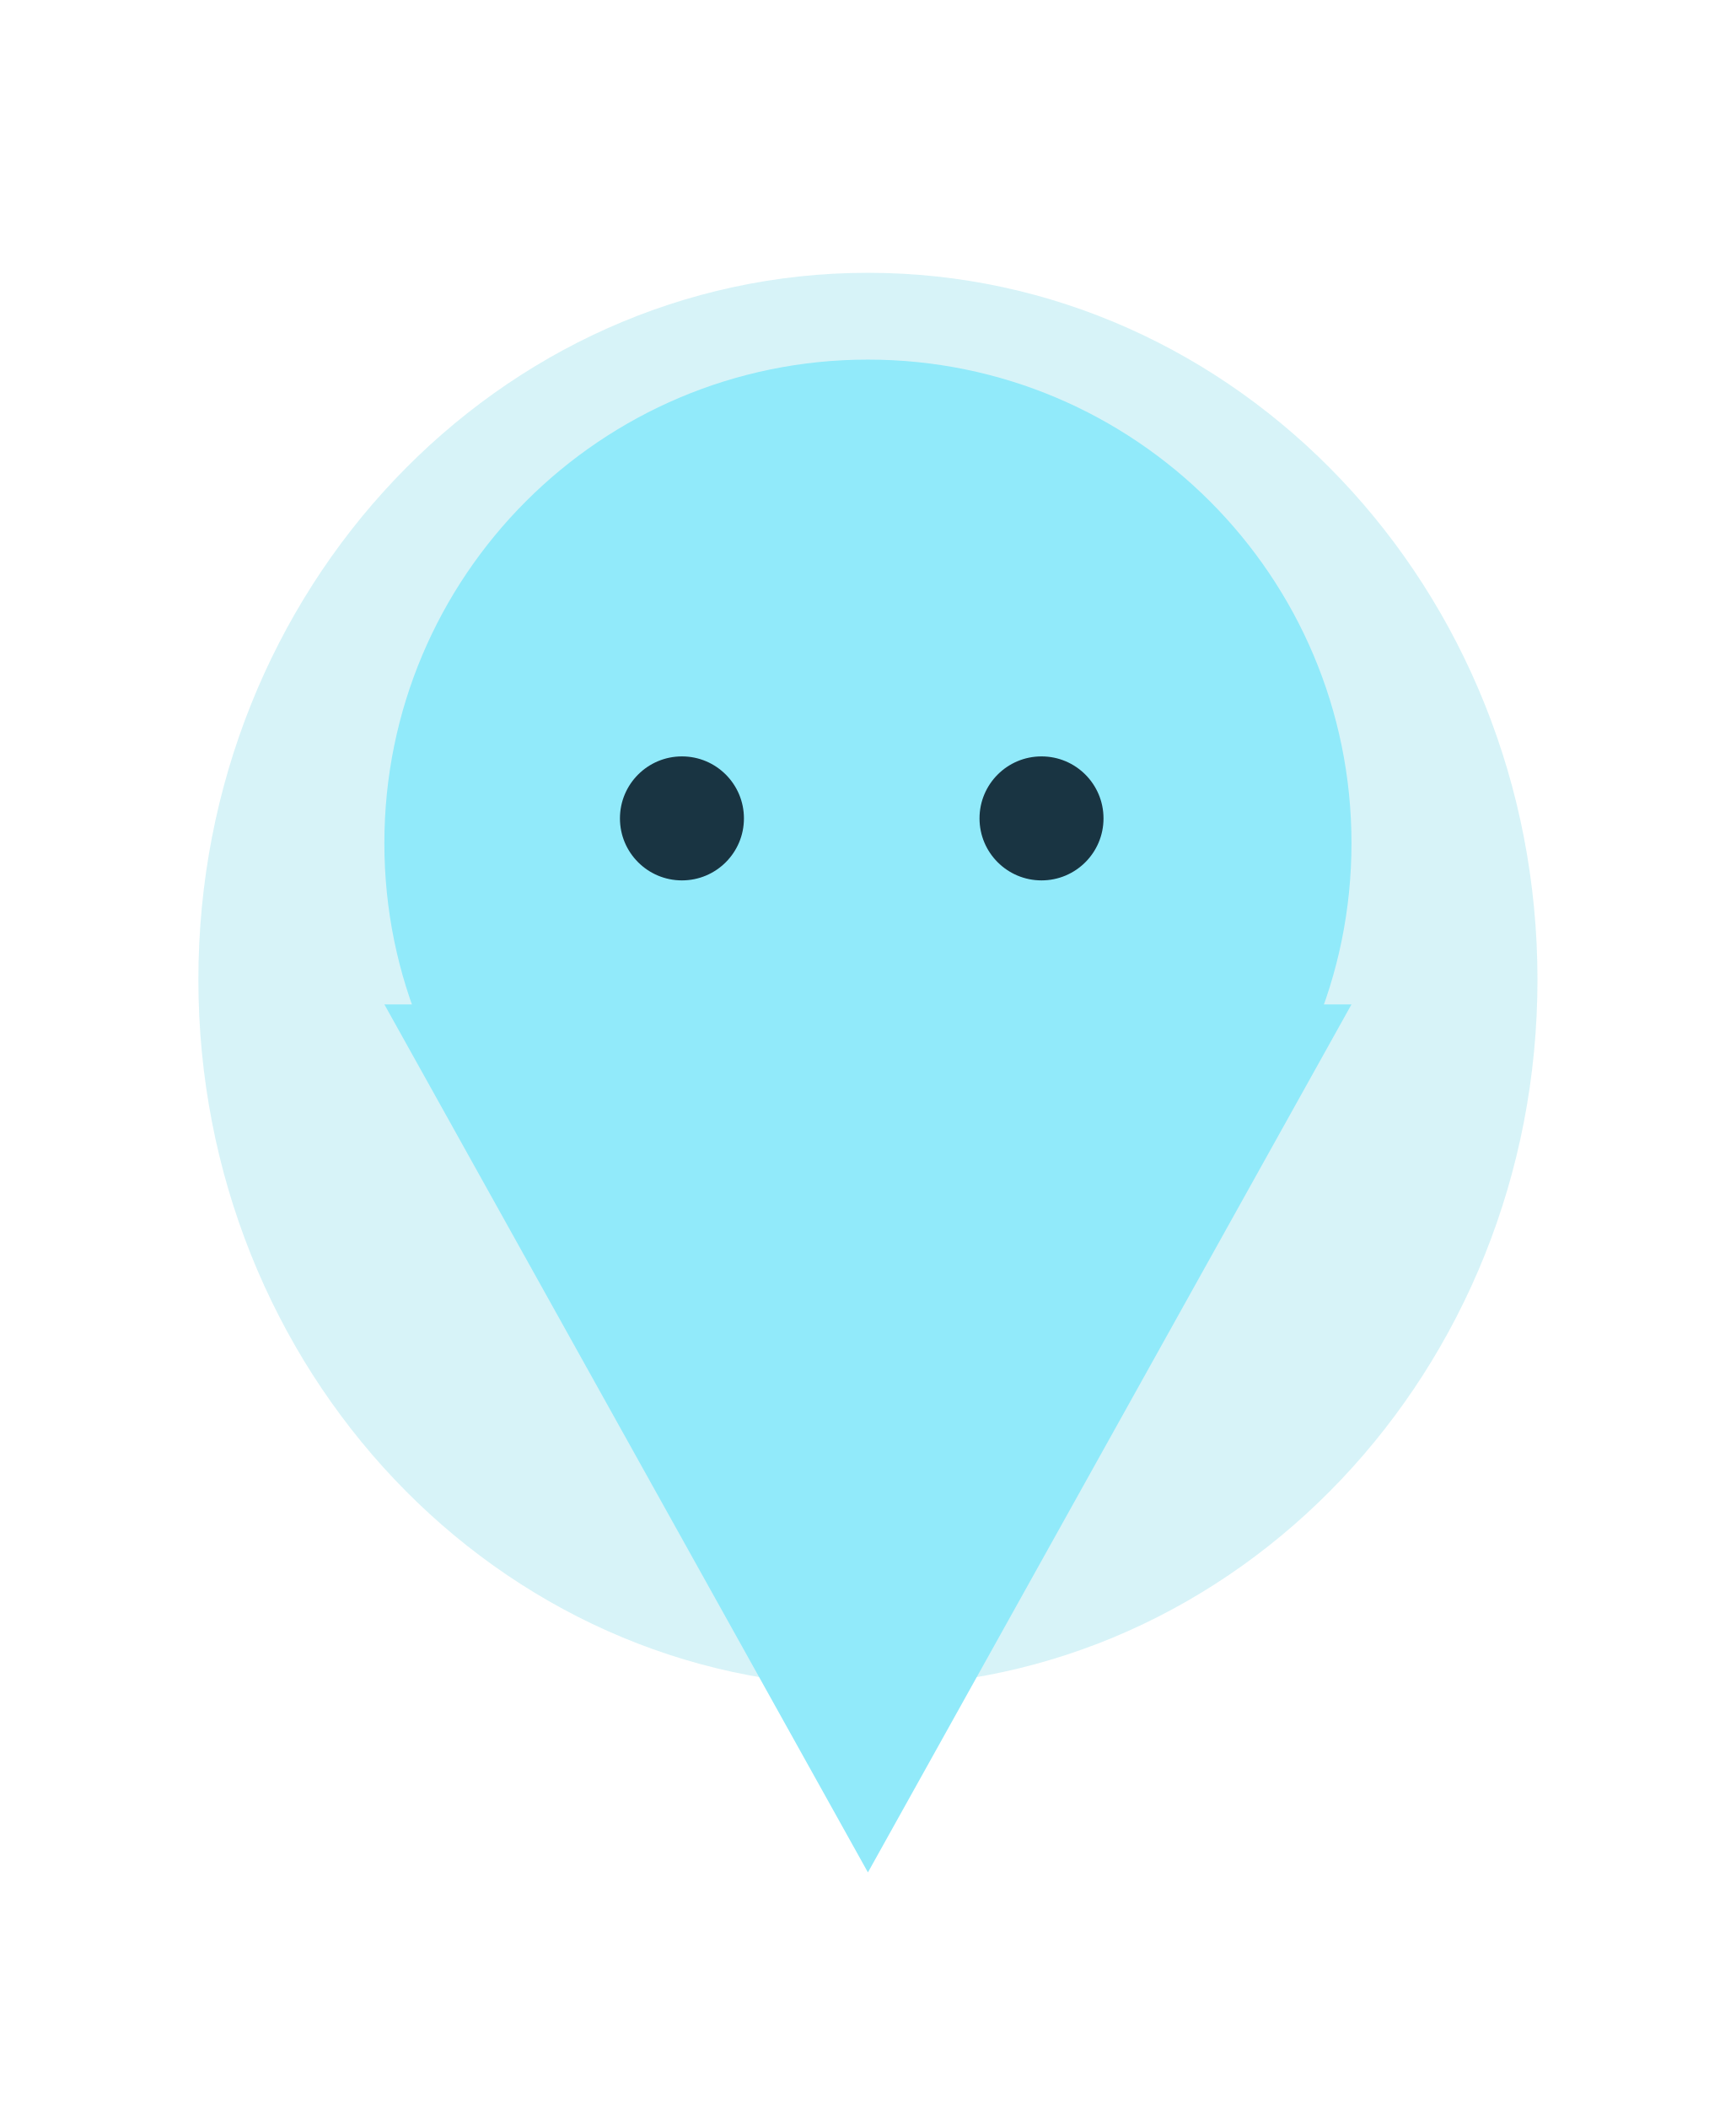
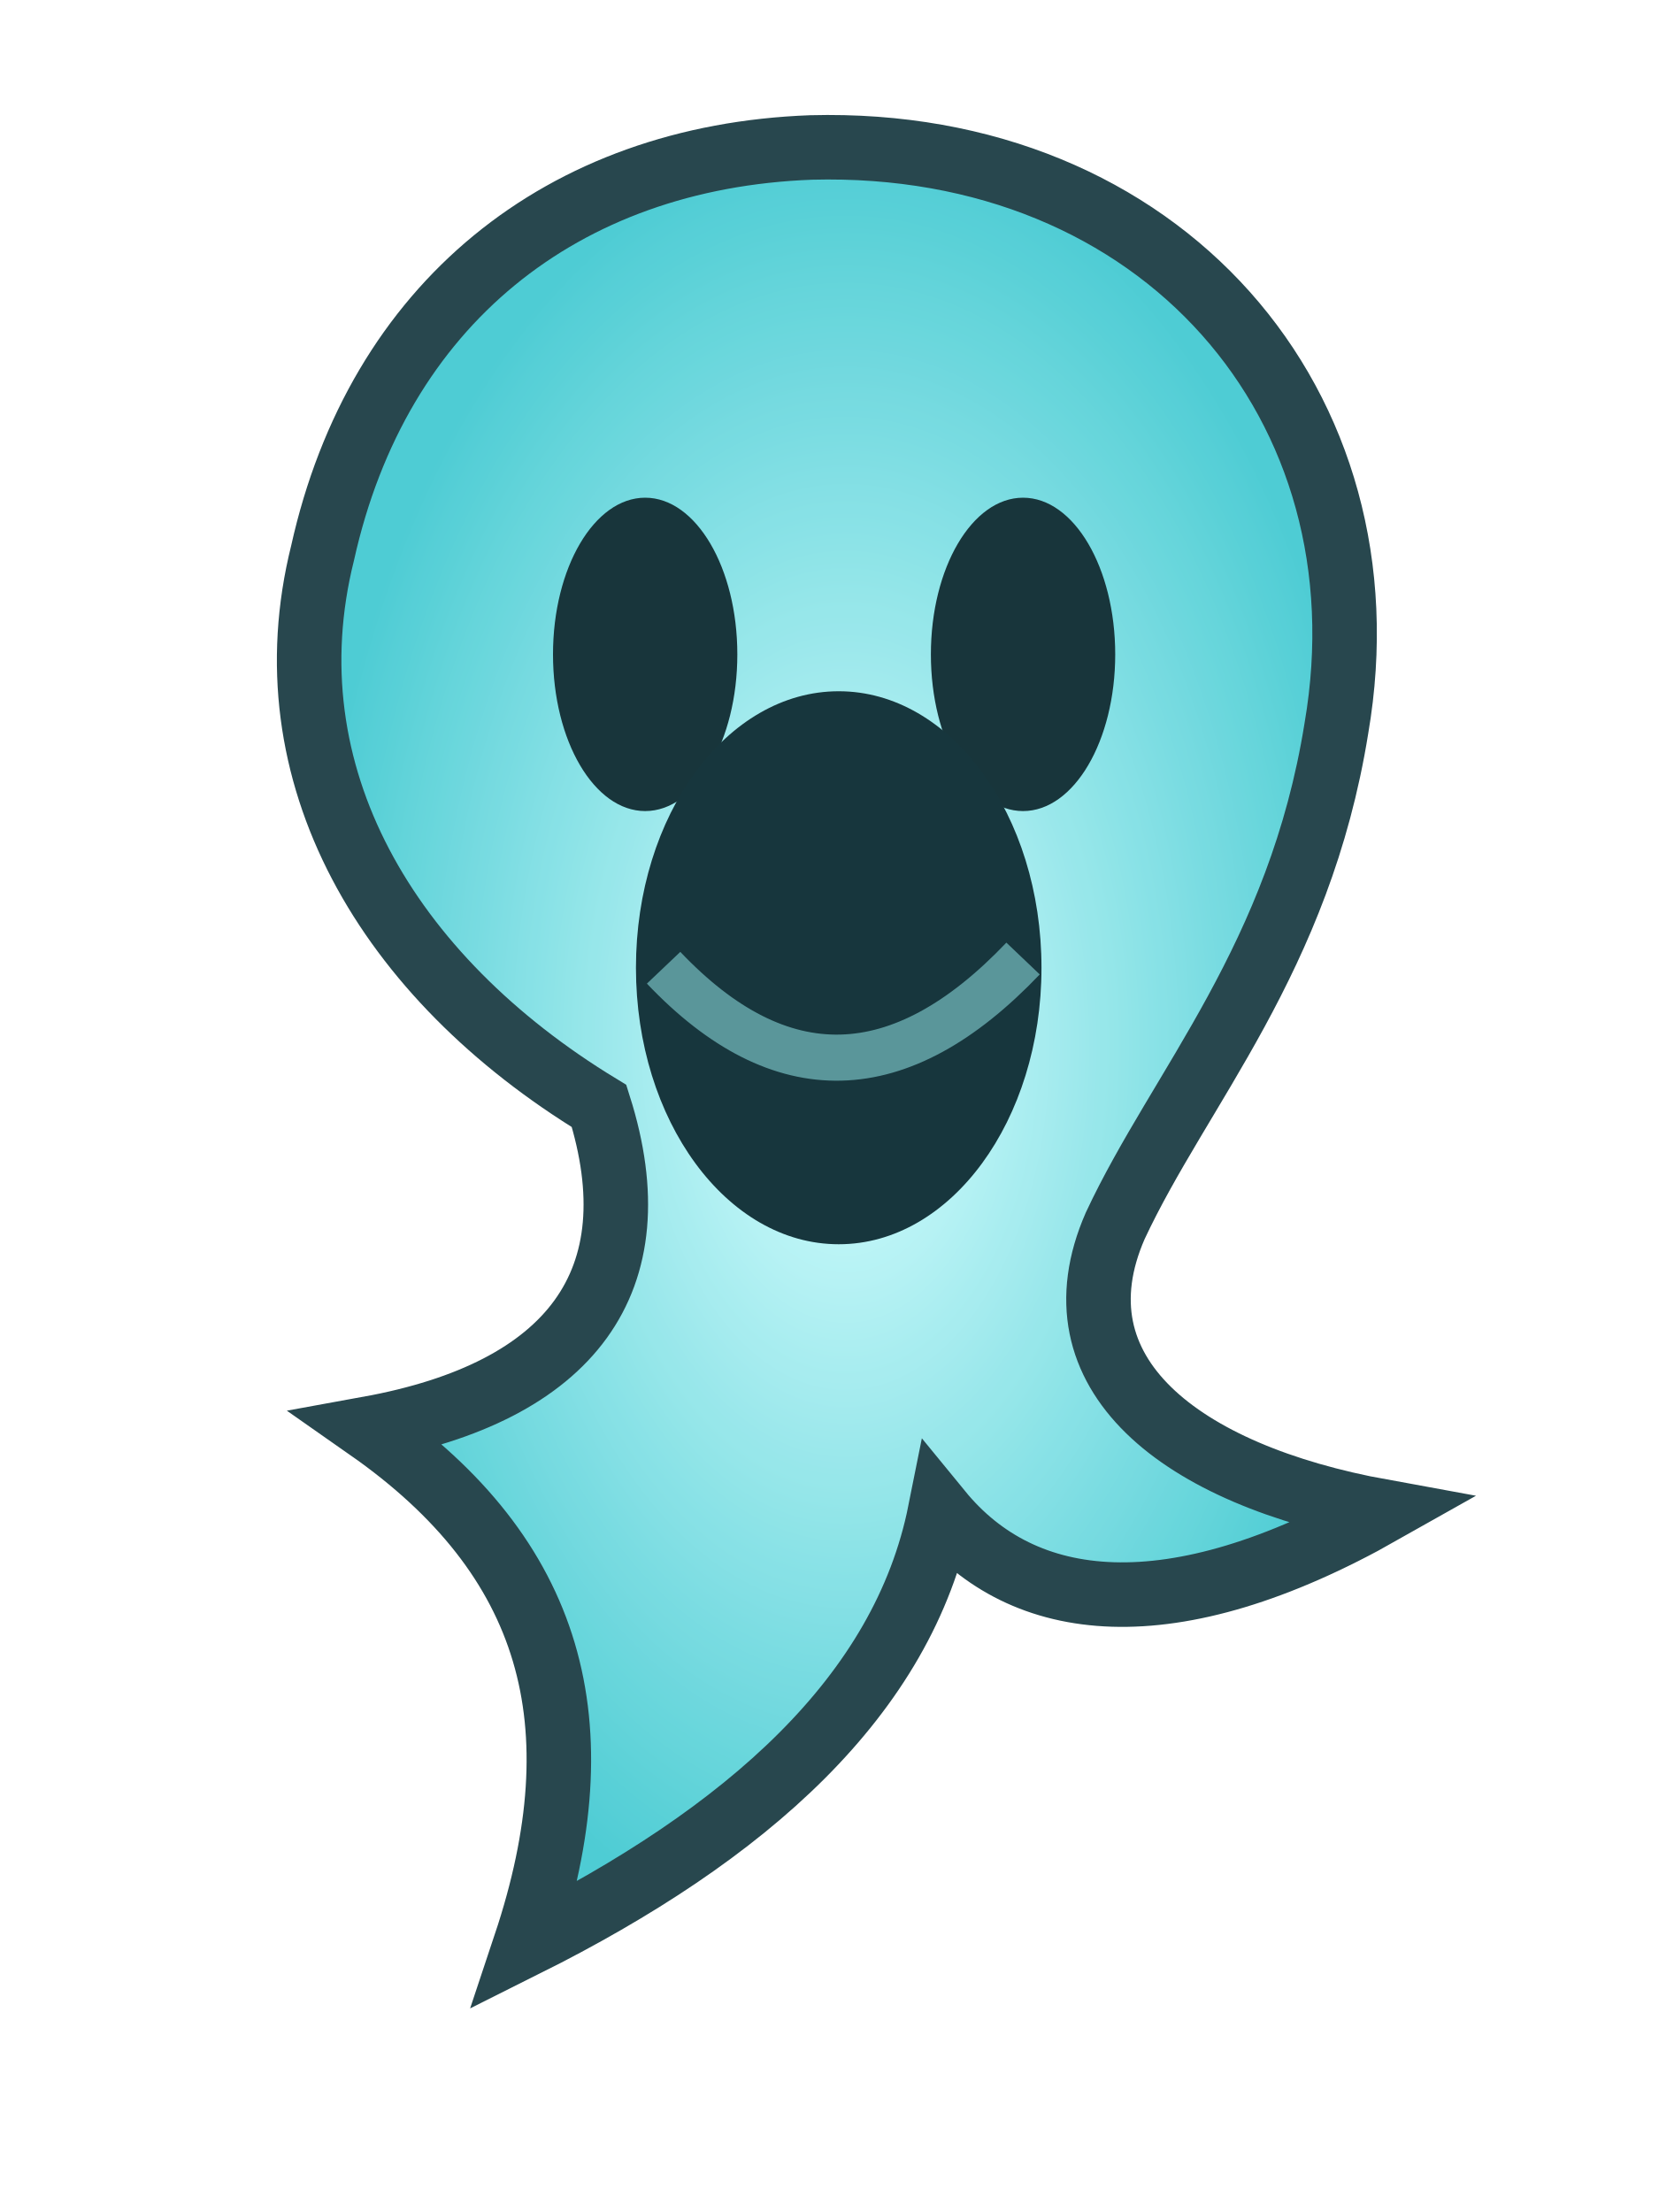
- <svg xmlns="http://www.w3.org/2000/svg" viewBox="0 0 140 170" width="140" height="170">
-   <ellipse cx="70" cy="79" rx="54" ry="57" fill="#78d8e7" opacity=".3" />
-   <circle cx="70" cy="68" r="39" fill="#91eafa" />
-   <path d="M31 81 70 151 109 81" fill="#91eafa" />
-   <g fill="#193442">
-     <circle cx="55" cy="66" r="5" />
-     <circle cx="84" cy="66" r="5" />
-   </g>
+ <svg xmlns="http://www.w3.org/2000/svg" width="180" height="240" viewBox="0 0 180 240">
+   <defs>
+     <radialGradient id="sg">
+       <stop offset="0" stop-color="#d8ffff" />
+       <stop offset="1" stop-color="#43c9d1" />
+     </radialGradient>
+   </defs>
+   <path d="M88 16 C126 15 151 44 145 79 C141 104 128 118 121 133 C114 149 128 160 150 164 C127 177 111 175 102 164 C98 184 81 199 57 211 C65 187 60 169 40 155 C62 151 71 139 65 120 C42 106 29 84 35 60 C41 33 61 17 88 16Z" fill="url(#sg)" stroke="#1b3c43" stroke-width="7" opacity=".94" />
+   <ellipse cx="70" cy="71" rx="10" ry="17" fill="#18353b" />
+   <ellipse cx="111" cy="71" rx="10" ry="17" fill="#18353b" />
+   <ellipse cx="91" cy="105" rx="22" ry="30" fill="#17363d" />
+   <path d="M72 105 Q91 125 111 104" fill="none" stroke="#9df6f8" stroke-width="5" opacity=".5" />
</svg>
